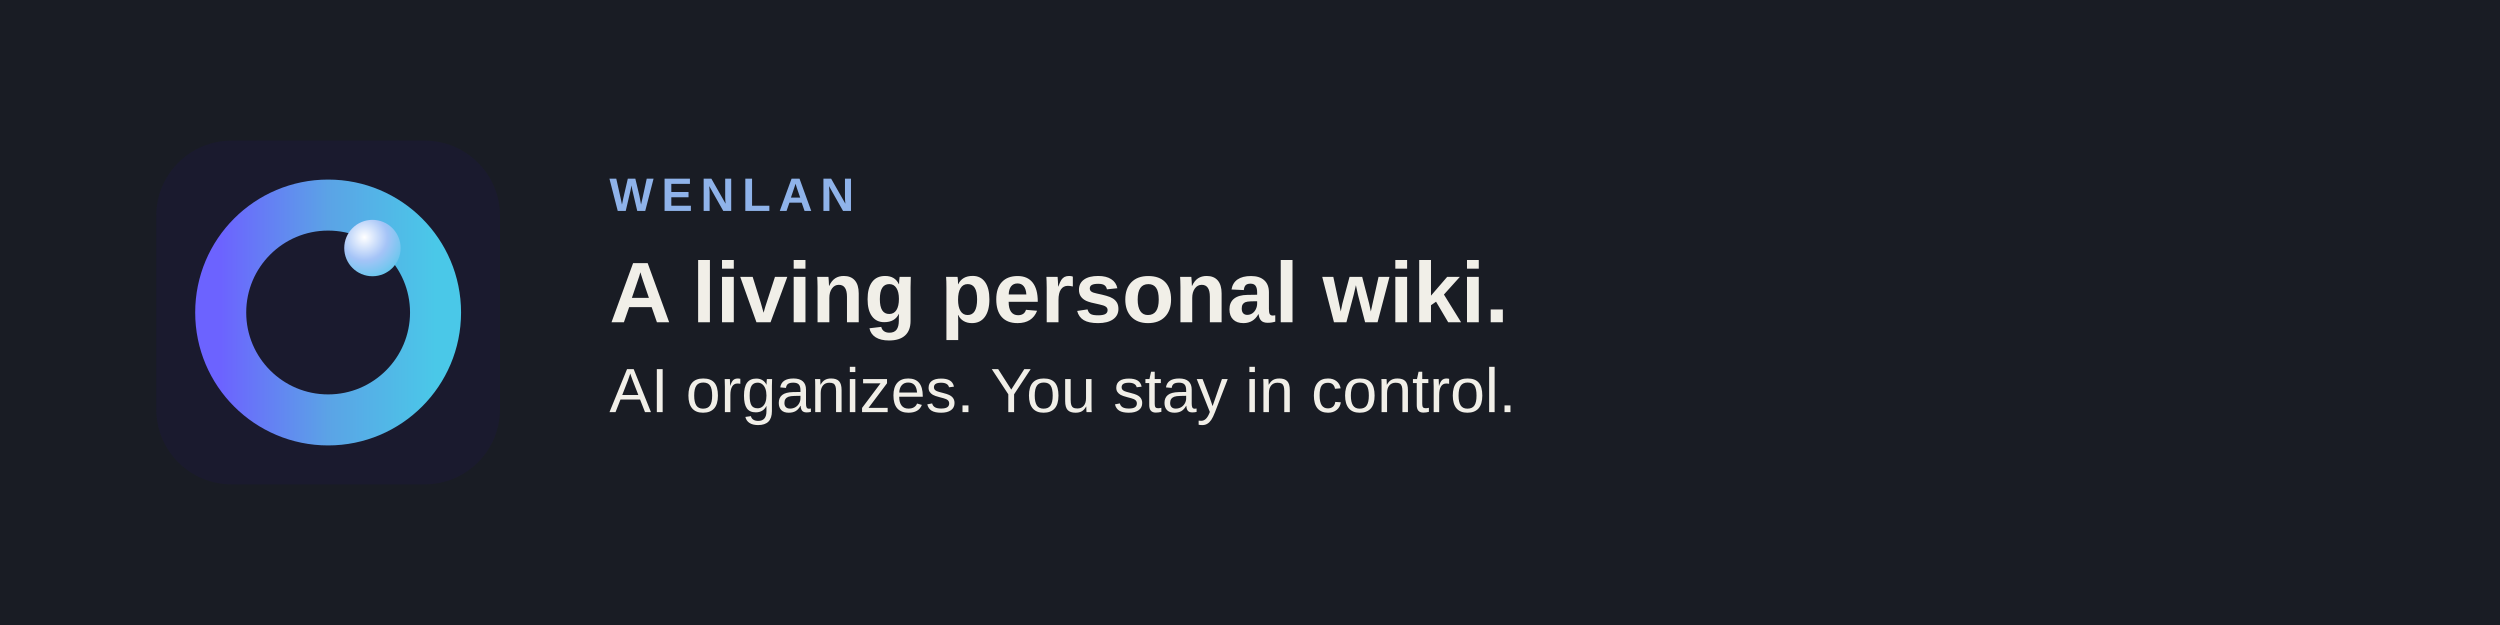
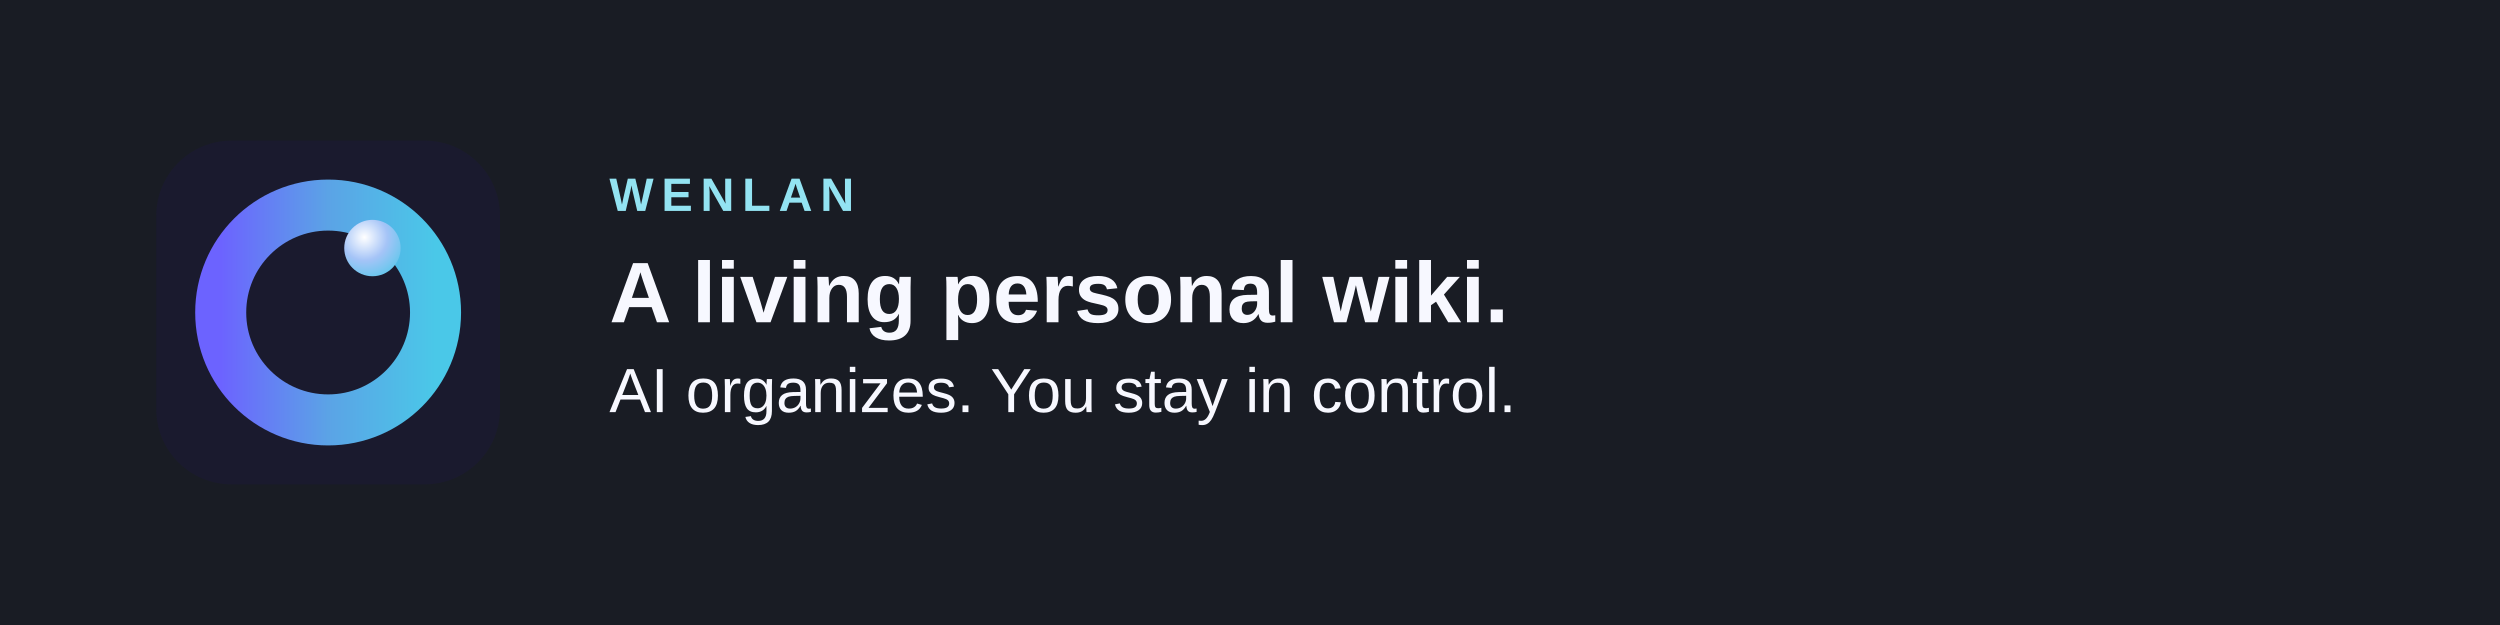
<svg xmlns="http://www.w3.org/2000/svg" width="1280" height="320" viewBox="0 0 1280 320" fill="none" role="img" aria-labelledby="title desc">
  <rect width="1280" height="320" fill="#191C24" />
  <g transform="translate(80 72) scale(0.34375)">
    <rect width="512" height="512" rx="112" fill="#1A1A2E" />
    <circle cx="256" cy="256" r="160" fill="none" stroke="url(#banner-en-desktop-ring)" stroke-width="76" />
    <circle cx="322" cy="160" r="42" fill="url(#banner-en-desktop-orb)" />
  </g>
-   <text x="312" y="108" fill="#8FB3EA" font-family="Arial, &quot;Helvetica Neue&quot;, sans-serif" font-size="24" font-weight="700" text-anchor="start" letter-spacing="4">WENLAN</text>
-   <text x="312" y="165" fill="#F1EFE8" font-family="Arial, &quot;Helvetica Neue&quot;, sans-serif" font-size="44" font-weight="700" text-anchor="start">A living personal wiki.</text>
-   <text x="312" y="211" fill="#F1EFE8" font-family="Arial, &quot;Helvetica Neue&quot;, sans-serif" font-size="32" font-weight="400" text-anchor="start">AI organizes. You stay in control.</text>
+   <text x="312" y="108" fill="#93E3F2" font-family="Arial, &quot;Helvetica Neue&quot;, sans-serif" font-size="24" font-weight="700" text-anchor="start" letter-spacing="4">WENLAN</text>
+   <text x="312" y="165" fill="#F7F8FF" font-family="Arial, &quot;Helvetica Neue&quot;, sans-serif" font-size="44" font-weight="700" text-anchor="start">A living personal wiki.</text>
+   <text x="312" y="211" fill="#F7F8FF" font-family="Arial, &quot;Helvetica Neue&quot;, sans-serif" font-size="32" font-weight="400" text-anchor="start">AI organizes. You stay in control.</text>
  <defs>
    <linearGradient id="banner-en-desktop-ring" x1="96" y1="256" x2="416" y2="256" gradientUnits="userSpaceOnUse">
      <stop stop-color="#6C63FF" />
      <stop offset="0.5" stop-color="#5BA3E6" />
      <stop offset="1" stop-color="#4AC8E8" />
    </linearGradient>
    <radialGradient id="banner-en-desktop-orb" cx="0" cy="0" r="1" gradientUnits="userSpaceOnUse" gradientTransform="translate(310 144) rotate(52.125) scale(76.0263)">
      <stop stop-color="#FFFFFF" />
      <stop offset="0.45" stop-color="#A5C4F7" />
      <stop offset="1" stop-color="#4AC8E8" />
    </radialGradient>
  </defs>
</svg>
